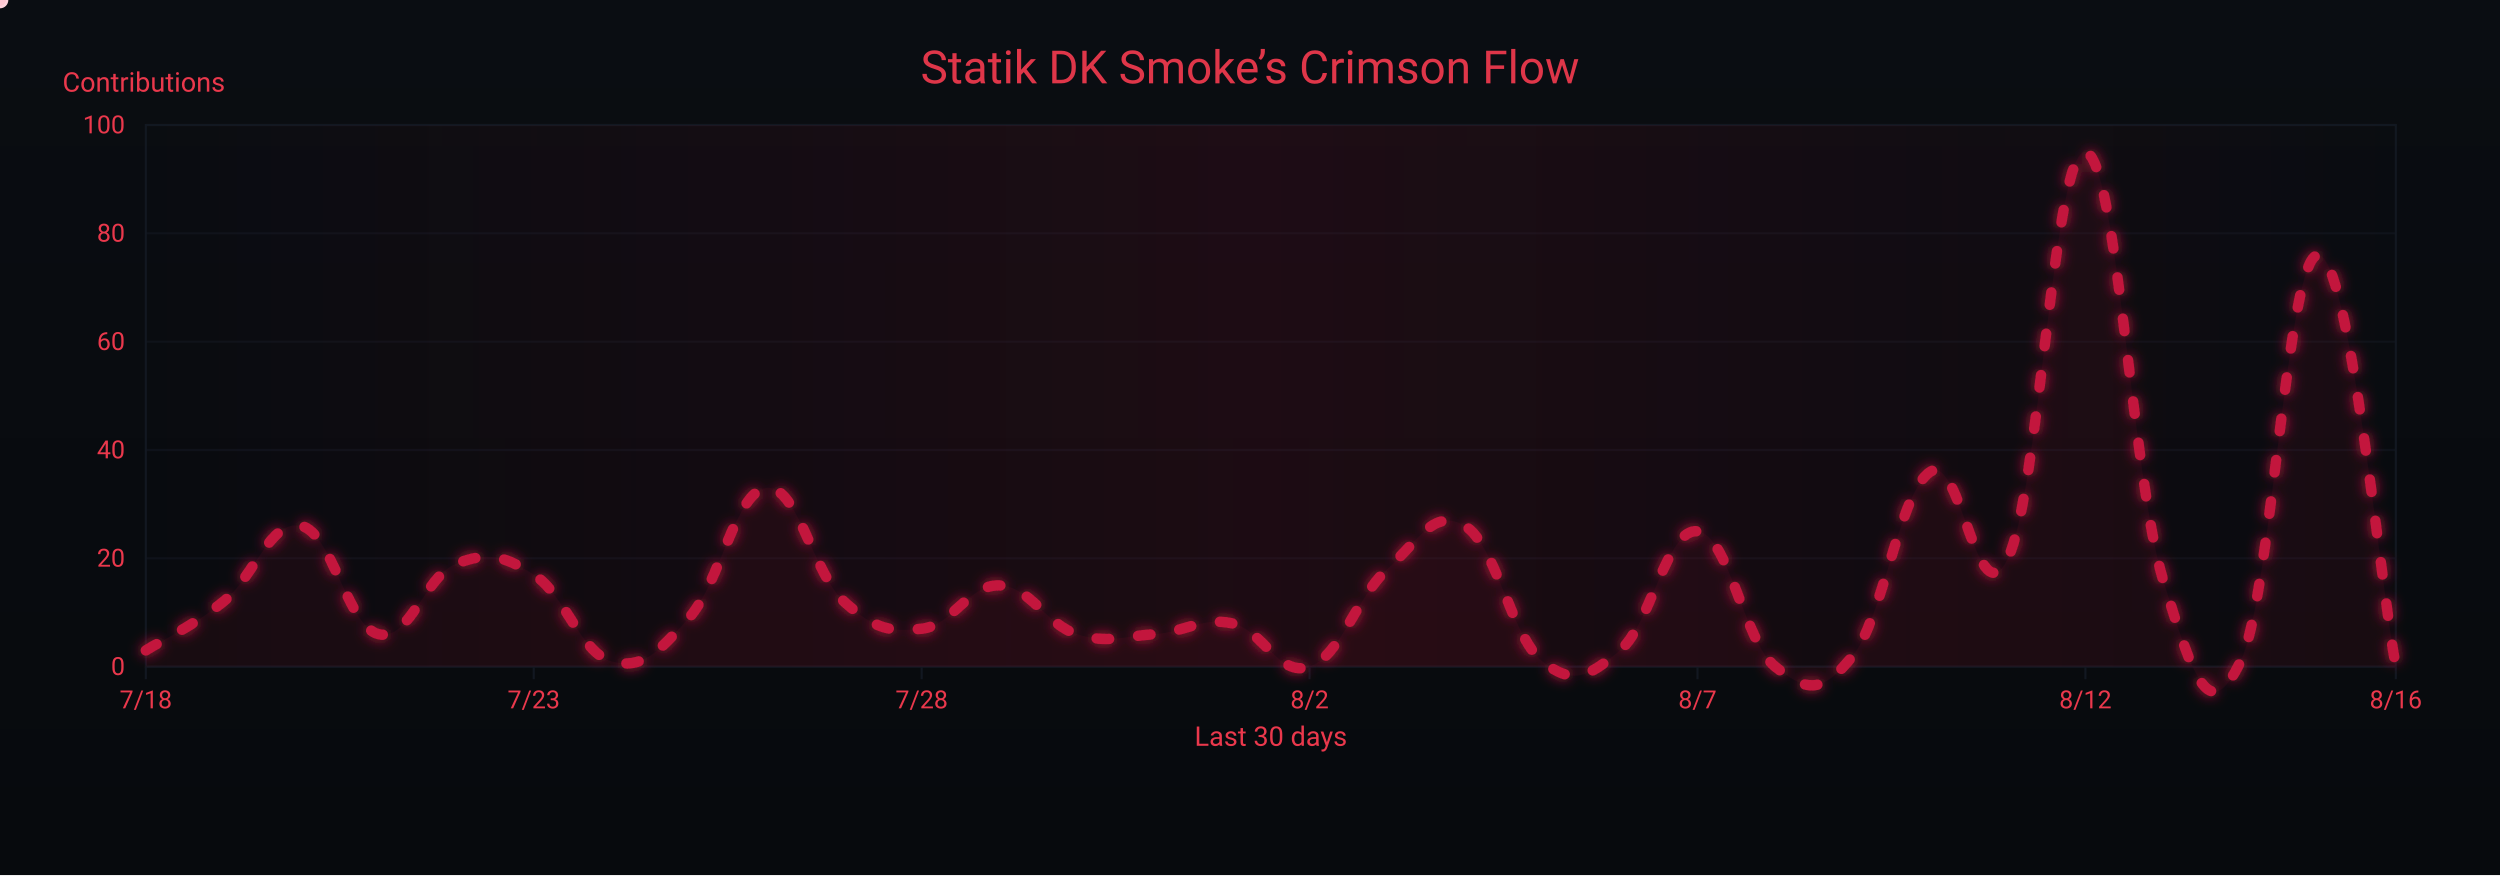
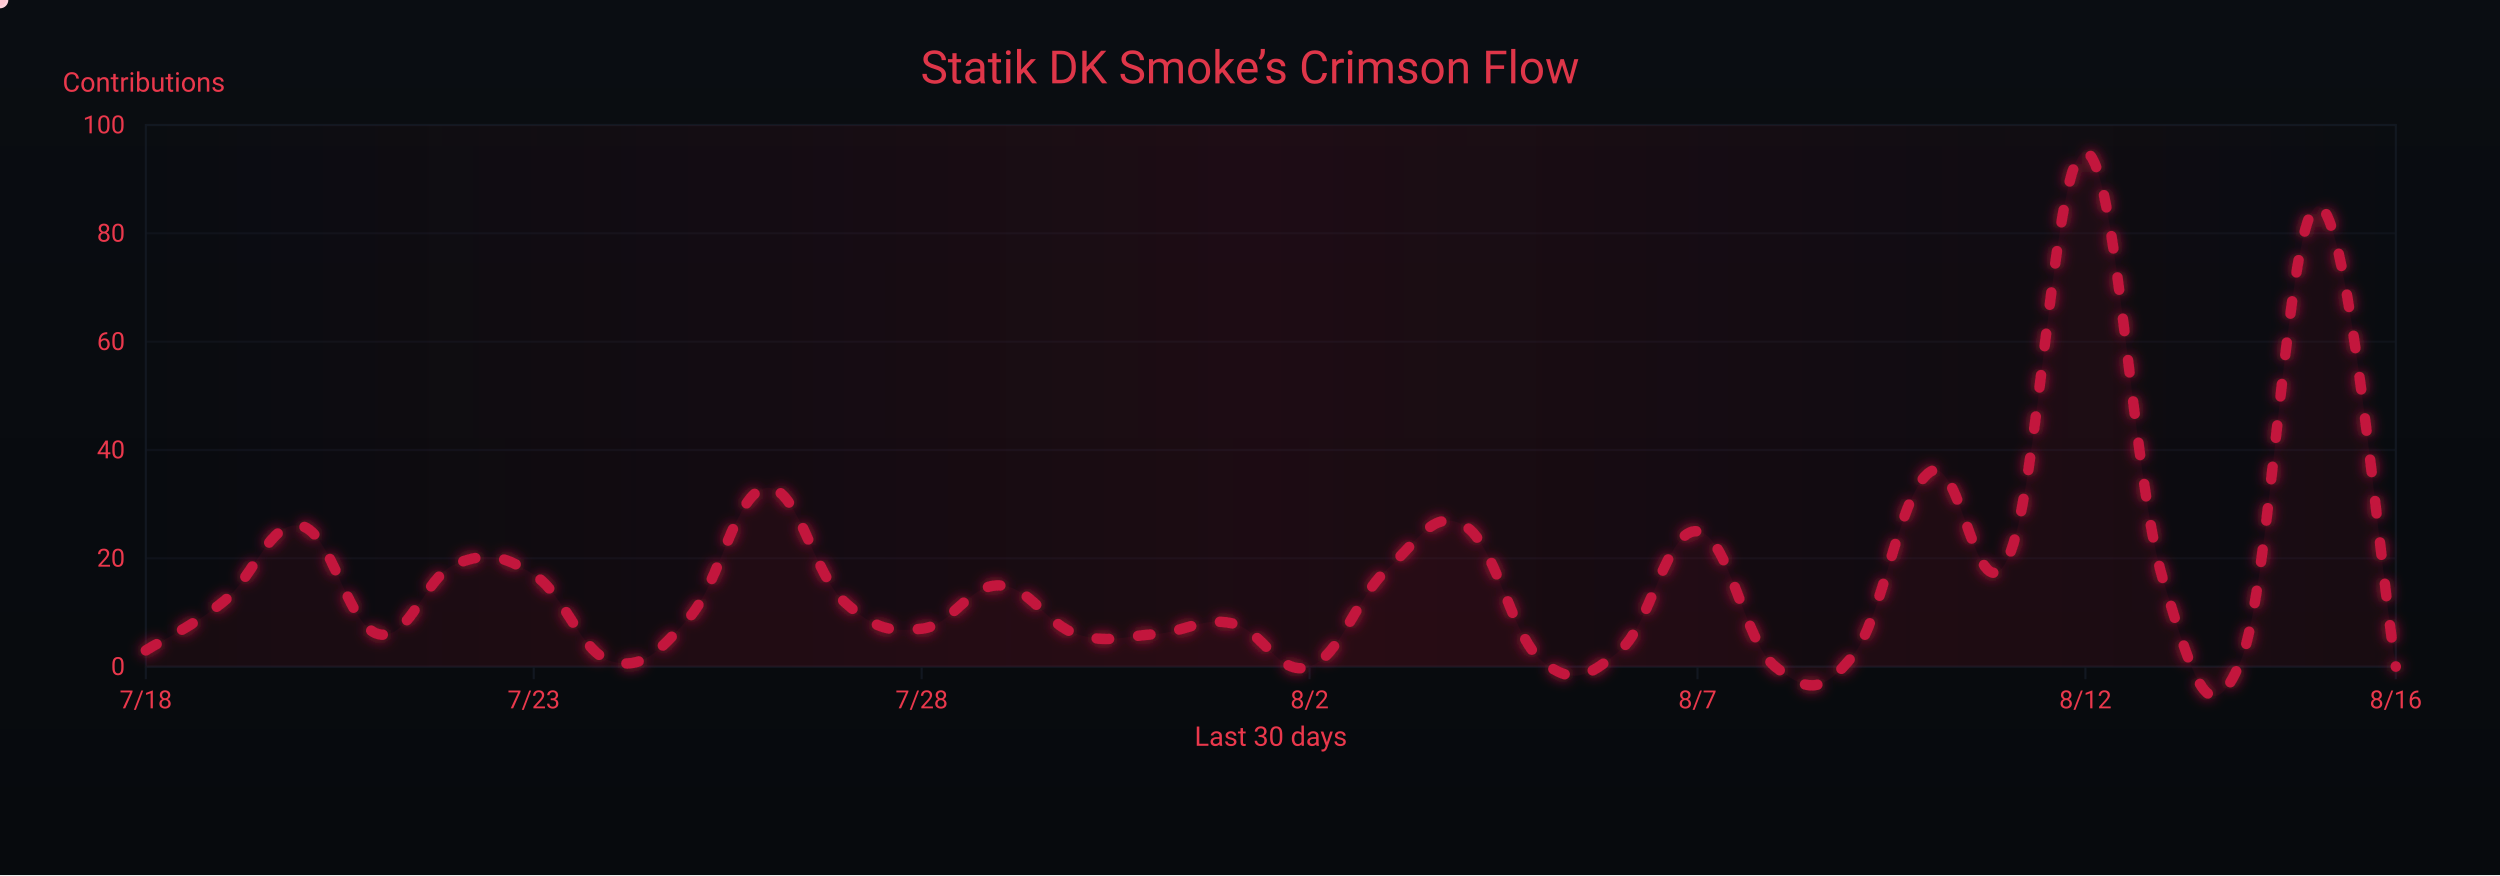
<svg xmlns="http://www.w3.org/2000/svg" width="1200" height="420" viewBox="0 0 1200 420" role="img" aria-label="Crimson Flow Graph">
  <defs>
    <linearGradient id="bgGrad" x1="0" y1="0" x2="0" y2="1">
      <stop offset="0%" stop-color="#0a0d12" />
      <stop offset="100%" stop-color="#070a0d" />
    </linearGradient>
    <filter id="glow">
      <feGaussianBlur stdDeviation="3" result="b1" />
      <feMerge>
        <feMergeNode in="b1" />
        <feMergeNode in="SourceGraphic" />
      </feMerge>
    </filter>
    <linearGradient id="sheen" x1="0" y1="0" x2="1" y2="0">
      <stop offset="0%" stop-color="#9b0e2a" stop-opacity="0" />
      <stop offset="50%" stop-color="#9b0e2a" stop-opacity=".14" />
      <stop offset="100%" stop-color="#9b0e2a" stop-opacity="0" />
      <animateTransform attributeName="gradientTransform" type="translate" from="-1 0" to="1 0" dur="9s" repeatCount="indefinite" />
    </linearGradient>
  </defs>
  <rect width="1200" height="420" fill="url(#bgGrad)" />
  <rect x="70" y="60" width="1080" height="260" fill="none" stroke="#121821" stroke-width="1" />
  <g font-family="ui-sans-serif,system-ui,-apple-system,Segoe UI,Roboto,Ubuntu,Arial" font-size="12">
    <path d="M70,320.0 H1150" stroke="#121821" stroke-width="1" opacity="0.6" />
    <text x="60" y="324.0" text-anchor="end" fill="#ea384c">0</text>
    <path d="M70,268.0 H1150" stroke="#121821" stroke-width="1" opacity="0.6" />
    <text x="60" y="272.0" text-anchor="end" fill="#ea384c">20</text>
    <path d="M70,216.0 H1150" stroke="#121821" stroke-width="1" opacity="0.6" />
    <text x="60" y="220.0" text-anchor="end" fill="#ea384c">40</text>
    <path d="M70,164.0 H1150" stroke="#121821" stroke-width="1" opacity="0.6" />
    <text x="60" y="168.0" text-anchor="end" fill="#ea384c">60</text>
    <path d="M70,112.0 H1150" stroke="#121821" stroke-width="1" opacity="0.6" />
    <text x="60" y="116.0" text-anchor="end" fill="#ea384c">80</text>
    <path d="M70,60.0 H1150" stroke="#121821" stroke-width="1" opacity="0.6" />
    <text x="60" y="64.0" text-anchor="end" fill="#ea384c">100</text>
    <text x="30" y="44" fill="#ea384c" font-size="13">Contributions</text>
  </g>
  <g font-family="ui-sans-serif,system-ui,-apple-system,Segoe UI,Roboto,Ubuntu,Arial" font-size="12">
    <path d="M70.0,320 V326" stroke="#121821" stroke-width="1" />
    <text x="70.0" y="340" text-anchor="middle" fill="#ea384c">7/18</text>
    <path d="M256.2,320 V326" stroke="#121821" stroke-width="1" />
    <text x="256.2" y="340" text-anchor="middle" fill="#ea384c">7/23</text>
    <path d="M442.4,320 V326" stroke="#121821" stroke-width="1" />
    <text x="442.4" y="340" text-anchor="middle" fill="#ea384c">7/28</text>
    <path d="M628.6,320 V326" stroke="#121821" stroke-width="1" />
    <text x="628.6" y="340" text-anchor="middle" fill="#ea384c">8/2</text>
    <path d="M814.8,320 V326" stroke="#121821" stroke-width="1" />
    <text x="814.8" y="340" text-anchor="middle" fill="#ea384c">8/7</text>
    <path d="M1001.0,320 V326" stroke="#121821" stroke-width="1" />
    <text x="1001.0" y="340" text-anchor="middle" fill="#ea384c">8/12</text>
    <path d="M1150.0,320 V326" stroke="#121821" stroke-width="1" />
    <text x="1150.0" y="340" text-anchor="middle" fill="#ea384c">8/16</text>
    <text x="610" y="358" text-anchor="middle" fill="#ea384c" font-size="13">Last 30 days</text>
  </g>
  <rect x="70" y="60" width="1080" height="260" fill="url(#sheen)" />
  <text x="600" y="40" text-anchor="middle" font-family="ui-sans-serif,system-ui,-apple-system,Segoe UI,Roboto,Ubuntu,Arial" font-size="22" fill="#ea384c" opacity=".95">Statik DK Smoke’s Crimson Flow</text>
-   <path d="M70.0,312.2 C77.4,307.5 92.3,300.8 107.2,288.8 C122.1,276.8 129.6,249.3 144.5,252.4 C159.4,255.5 166.8,300.8 181.7,304.4 C196.6,308.0 204.1,276.3 219.0,270.6 C233.9,264.9 241.3,266.4 256.2,275.8 C271.1,285.2 278.6,313.2 293.4,317.4 C308.3,321.6 315.8,313.2 330.7,296.6 C345.6,280.0 353.0,235.8 367.9,234.2 C382.8,232.6 390.3,275.3 405.2,288.8 C420.1,302.3 427.5,303.4 442.4,301.8 C457.3,300.2 464.8,280.5 479.7,281.0 C494.6,281.5 502.0,299.7 516.9,304.4 C531.8,309.1 539.2,305.4 554.1,304.4 C569.0,303.4 576.5,296.1 591.4,299.2 C606.3,302.3 613.7,325.2 628.6,320.0 C643.5,314.8 651.0,286.7 665.9,273.2 C680.8,259.7 688.2,243.6 703.1,252.4 C718.0,261.2 725.4,305.4 740.3,317.4 C755.2,329.4 762.7,324.7 777.6,312.2 C792.5,299.7 799.9,253.4 814.8,255.0 C829.7,256.6 837.2,308.0 852.1,320.0 C867.0,332.0 874.4,333.5 889.3,314.8 C904.2,296.1 911.7,235.8 926.6,226.4 C941.4,217.0 948.9,298.7 963.8,268.0 C978.7,237.3 986.1,70.9 1001.0,73.0 C1015.9,75.1 1023.4,229.5 1038.3,278.4 C1053.2,327.3 1060.6,348.6 1075.5,317.4 C1090.4,286.2 1097.9,121.9 1112.8,122.4 C1127.7,122.9 1142.6,280.5 1150.0,320.0 L 1150,320 L 70,320 Z" fill="#7a0f26" opacity=".13">
+   <path d="M70.0,312.2 C77.4,307.5 92.3,300.8 107.2,288.8 C122.1,276.8 129.6,249.3 144.5,252.4 C159.4,255.5 166.8,300.8 181.7,304.4 C196.6,308.0 204.1,276.3 219.0,270.6 C233.9,264.9 241.3,266.4 256.2,275.8 C271.1,285.2 278.6,313.2 293.4,317.4 C308.3,321.6 315.8,313.2 330.7,296.6 C345.6,280.0 353.0,235.8 367.9,234.2 C382.8,232.6 390.3,275.3 405.2,288.8 C420.1,302.3 427.5,303.4 442.4,301.8 C457.3,300.2 464.8,280.5 479.7,281.0 C494.6,281.5 502.0,299.7 516.9,304.4 C531.8,309.1 539.2,305.4 554.1,304.4 C569.0,303.4 576.5,296.1 591.4,299.2 C606.3,302.3 613.7,325.2 628.6,320.0 C643.5,314.8 651.0,286.7 665.9,273.2 C680.8,259.7 688.2,243.6 703.1,252.4 C718.0,261.2 725.4,305.4 740.3,317.4 C755.2,329.4 762.7,324.7 777.6,312.2 C792.5,299.7 799.9,253.4 814.8,255.0 C829.7,256.6 837.2,308.0 852.1,320.0 C867.0,332.0 874.4,333.5 889.3,314.8 C904.2,296.1 911.7,235.8 926.6,226.4 C941.4,217.0 948.9,298.7 963.8,268.0 C978.7,237.3 986.1,70.9 1001.0,73.0 C1015.9,75.1 1023.4,229.5 1038.3,278.4 C1053.2,327.3 1060.6,353.3 1075.5,317.4 C1090.4,281.5 1097.9,98.5 1112.8,99.0 C1127.7,99.5 1142.6,275.8 1150.0,320.0 L 1150,320 L 70,320 Z" fill="#7a0f26" opacity=".13">
    <animate attributeName="opacity" values=".10;.17;.10" dur="6s" repeatCount="indefinite" />
  </path>
-   <path id="curve" d="M70.0,312.2 C77.4,307.5 92.3,300.8 107.2,288.8 C122.1,276.8 129.6,249.3 144.5,252.4 C159.4,255.5 166.8,300.8 181.7,304.4 C196.6,308.0 204.1,276.3 219.0,270.6 C233.9,264.9 241.3,266.4 256.2,275.8 C271.1,285.2 278.6,313.2 293.4,317.4 C308.3,321.6 315.8,313.2 330.7,296.6 C345.6,280.0 353.0,235.8 367.9,234.2 C382.8,232.6 390.3,275.3 405.2,288.8 C420.1,302.3 427.5,303.4 442.4,301.8 C457.3,300.2 464.8,280.5 479.7,281.0 C494.6,281.5 502.0,299.7 516.9,304.4 C531.8,309.1 539.2,305.4 554.1,304.4 C569.0,303.4 576.5,296.1 591.4,299.2 C606.3,302.3 613.7,325.2 628.6,320.0 C643.5,314.8 651.0,286.7 665.9,273.2 C680.8,259.7 688.2,243.6 703.1,252.4 C718.0,261.2 725.4,305.4 740.3,317.4 C755.2,329.4 762.7,324.7 777.6,312.2 C792.5,299.7 799.9,253.4 814.8,255.0 C829.7,256.6 837.2,308.0 852.1,320.0 C867.0,332.0 874.4,333.5 889.3,314.8 C904.2,296.1 911.7,235.8 926.6,226.4 C941.4,217.0 948.9,298.7 963.8,268.0 C978.7,237.3 986.1,70.9 1001.0,73.0 C1015.9,75.1 1023.4,229.5 1038.3,278.4 C1053.2,327.3 1060.6,348.6 1075.5,317.4 C1090.4,286.2 1097.9,121.9 1112.8,122.4 C1127.7,122.9 1142.6,280.5 1150.0,320.0" fill="none" stroke="#c3193d" stroke-width="5" stroke-linecap="round" stroke-linejoin="round" stroke-dasharray="6 14" filter="url(#glow)">
+   <path id="curve" d="M70.0,312.2 C77.4,307.5 92.3,300.8 107.2,288.8 C122.1,276.8 129.6,249.3 144.5,252.4 C159.4,255.5 166.8,300.8 181.7,304.4 C196.6,308.0 204.1,276.3 219.0,270.6 C233.9,264.9 241.3,266.4 256.2,275.8 C271.1,285.2 278.6,313.2 293.4,317.4 C308.3,321.6 315.8,313.2 330.7,296.6 C345.6,280.0 353.0,235.8 367.9,234.2 C382.8,232.6 390.3,275.3 405.2,288.8 C420.1,302.3 427.5,303.4 442.4,301.8 C457.3,300.2 464.8,280.5 479.7,281.0 C494.6,281.5 502.0,299.7 516.9,304.4 C531.8,309.1 539.2,305.4 554.1,304.4 C569.0,303.4 576.5,296.1 591.4,299.2 C606.3,302.3 613.7,325.2 628.6,320.0 C643.5,314.8 651.0,286.7 665.9,273.2 C680.8,259.7 688.2,243.6 703.1,252.4 C718.0,261.2 725.4,305.4 740.3,317.4 C755.2,329.4 762.7,324.7 777.6,312.2 C792.5,299.7 799.9,253.4 814.8,255.0 C829.7,256.6 837.2,308.0 852.1,320.0 C867.0,332.0 874.4,333.5 889.3,314.8 C904.2,296.1 911.7,235.8 926.6,226.4 C941.4,217.0 948.9,298.7 963.8,268.0 C978.7,237.3 986.1,70.9 1001.0,73.0 C1015.9,75.1 1023.4,229.5 1038.3,278.4 C1053.2,327.3 1060.6,353.3 1075.5,317.4 C1090.4,281.5 1097.9,98.5 1112.8,99.0 C1127.7,99.5 1142.6,275.8 1150.0,320.0" fill="none" stroke="#c3193d" stroke-width="5" stroke-linecap="round" stroke-linejoin="round" stroke-dasharray="6 14" filter="url(#glow)">
    <animate attributeName="stroke-dashoffset" values="0;-220" dur="4.8s" repeatCount="indefinite" />
  </path>
  <g fill="#ffd1db">
    <circle r="4">
      <animateMotion dur="7s" rotate="auto" repeatCount="indefinite">
        <mpath href="#curve" />
      </animateMotion>
      <animate attributeName="opacity" values="1;.3;1" dur="2.2s" repeatCount="indefinite" />
    </circle>
    <circle r="3" fill="#ffffff">
      <animateMotion dur="8.2s" begin="1s" rotate="auto" repeatCount="indefinite">
        <mpath href="#curve" />
      </animateMotion>
      <animate attributeName="opacity" values=".7;.2;.7" dur="2.4s" repeatCount="indefinite" />
    </circle>
    <circle r="3" fill="#ffc7d3">
      <animateMotion dur="6s" begin="2s" rotate="auto" repeatCount="indefinite">
        <mpath href="#curve" />
      </animateMotion>
      <animate attributeName="opacity" values=".8;.3;.8" dur="2s" repeatCount="indefinite" />
    </circle>
  </g>
</svg>
